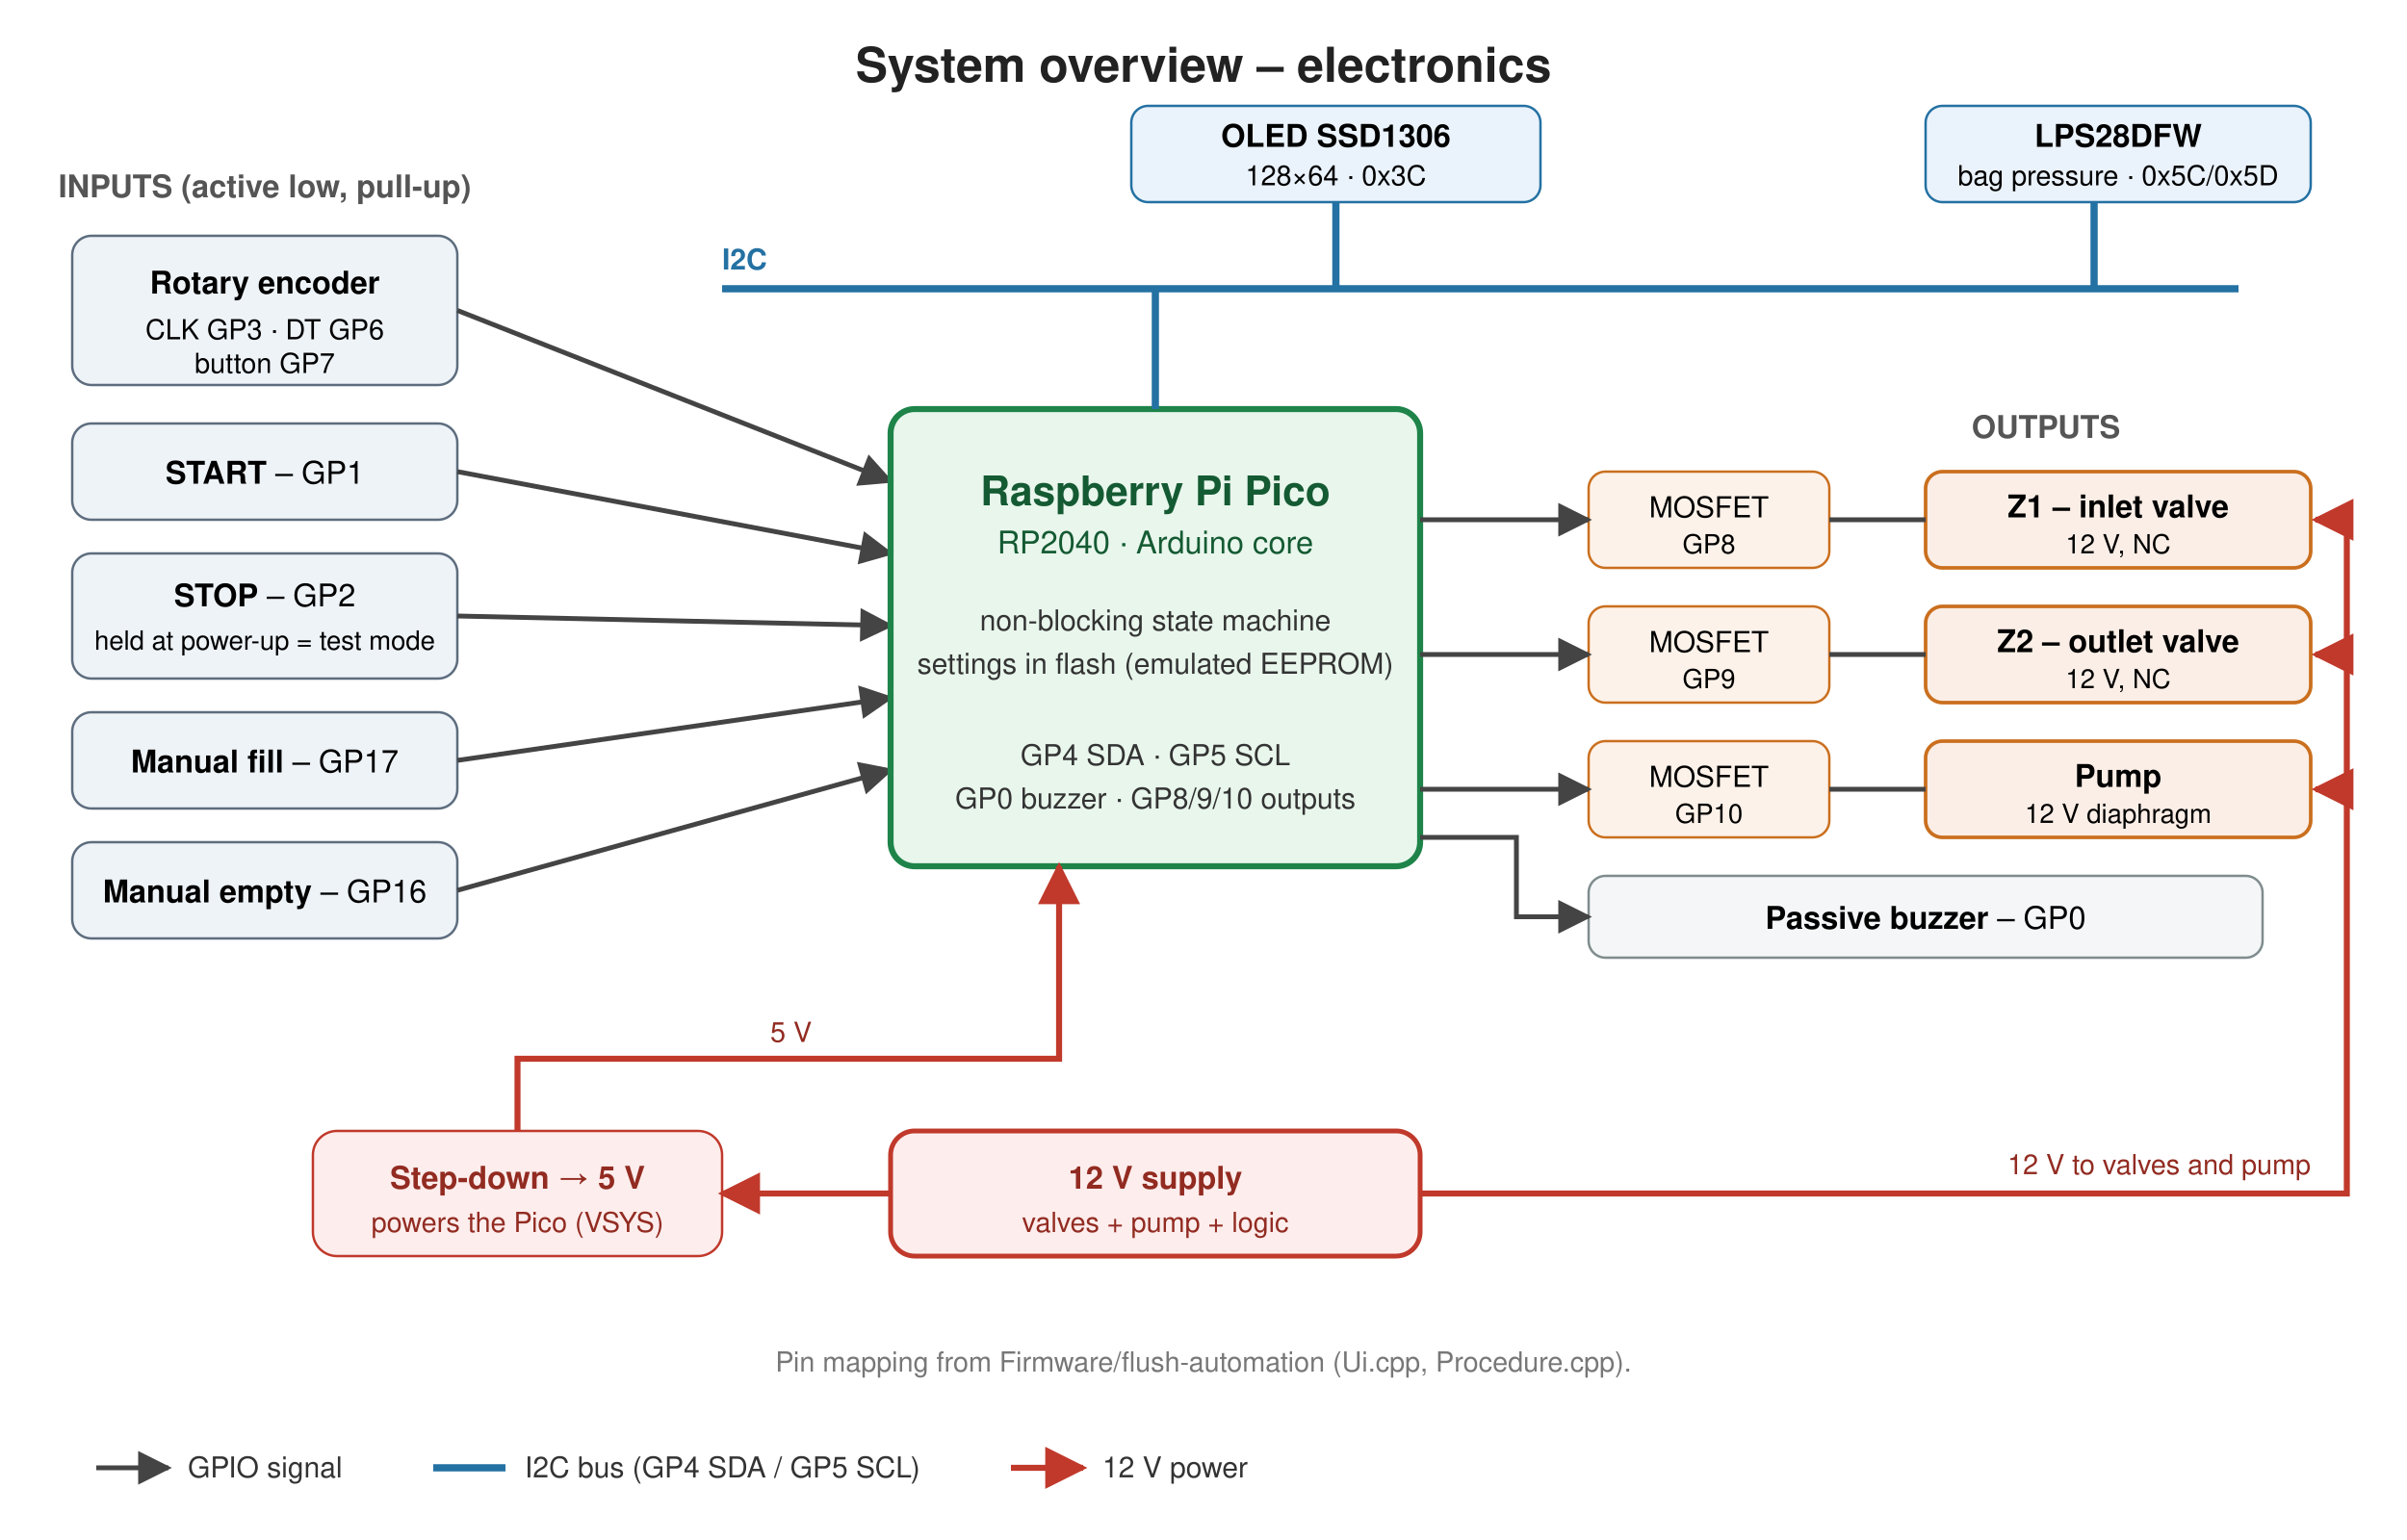
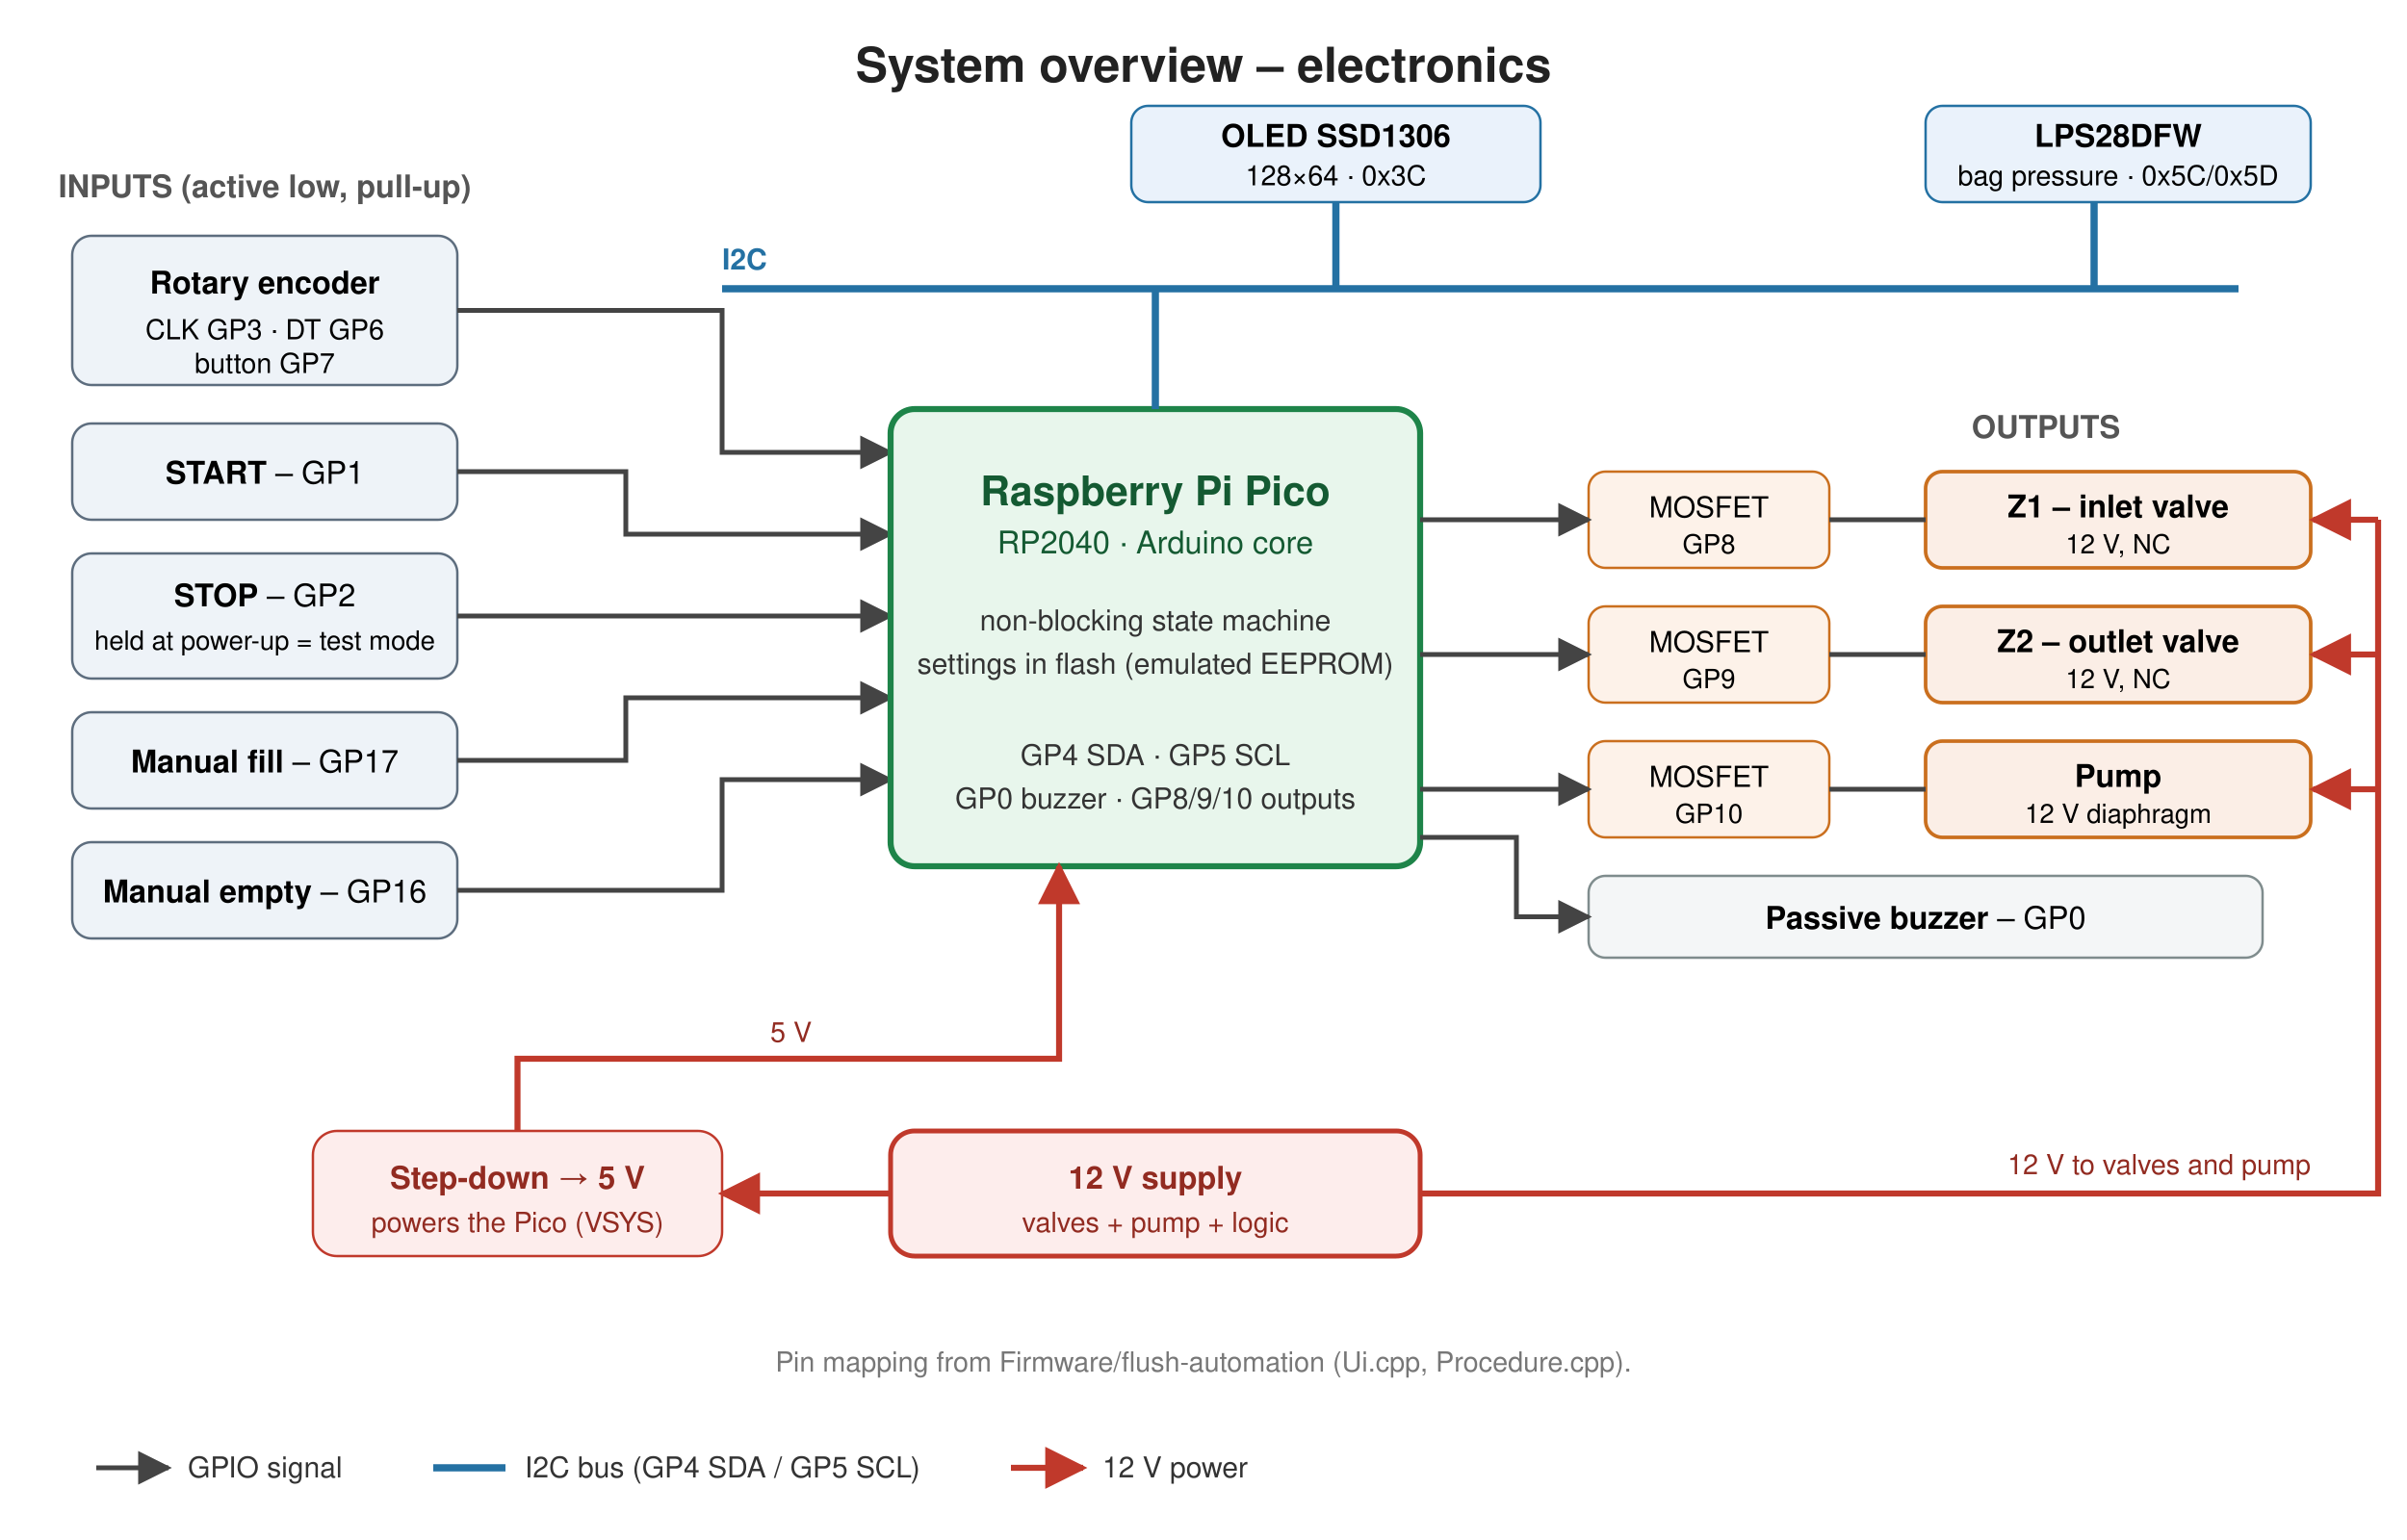
<svg xmlns="http://www.w3.org/2000/svg" viewBox="0 0 1000 640" font-family="Helvetica, Arial, sans-serif" font-size="13">
  <defs>
    <marker id="a" viewBox="0 0 10 10" refX="9" refY="5" markerWidth="7" markerHeight="7" orient="auto-start-reverse">
      <path d="M0,0 L10,5 L0,10 z" fill="#444" />
    </marker>
    <marker id="r" viewBox="0 0 10 10" refX="9" refY="5" markerWidth="7" markerHeight="7" orient="auto-start-reverse">
      <path d="M0,0 L10,5 L0,10 z" fill="#c0392b" />
    </marker>
  </defs>
  <rect width="1000" height="640" fill="#ffffff" />
  <text x="500" y="34" text-anchor="middle" font-size="20" font-weight="bold" fill="#222">System overview – electronics</text>
  <g font-size="12" fill="#333">
    <line x1="40" y1="610" x2="70" y2="610" stroke="#444" stroke-width="2" marker-end="url(#a)" />
    <text x="78" y="614">GPIO signal</text>
    <line x1="180" y1="610" x2="210" y2="610" stroke="#2471a3" stroke-width="3" />
    <text x="218" y="614">I2C bus (GP4 SDA / GP5 SCL)</text>
    <line x1="420" y1="610" x2="450" y2="610" stroke="#c0392b" stroke-width="2.5" marker-end="url(#r)" />
    <text x="458" y="614">12 V power</text>
  </g>
  <text x="110" y="82" text-anchor="middle" font-weight="bold" fill="#555">INPUTS (active low, pull-up)</text>
  <g>
    <rect x="30" y="98" width="160" height="62" rx="8" fill="#eef3f8" stroke="#5d6d7e" />
    <text x="110" y="122" text-anchor="middle" font-weight="bold">Rotary encoder</text>
    <text x="110" y="141" text-anchor="middle" font-size="11.5">CLK GP3 · DT GP6</text>
    <text x="110" y="155" text-anchor="middle" font-size="11.5">button GP7</text>
    <rect x="30" y="176" width="160" height="40" rx="8" fill="#eef3f8" stroke="#5d6d7e" />
    <text x="110" y="201" text-anchor="middle">
      <tspan font-weight="bold">START</tspan> – GP1</text>
    <rect x="30" y="230" width="160" height="52" rx="8" fill="#eef3f8" stroke="#5d6d7e" />
    <text x="110" y="252" text-anchor="middle">
      <tspan font-weight="bold">STOP</tspan> – GP2</text>
    <text x="110" y="270" text-anchor="middle" font-size="11">held at power-up = test mode</text>
    <rect x="30" y="296" width="160" height="40" rx="8" fill="#eef3f8" stroke="#5d6d7e" />
    <text x="110" y="321" text-anchor="middle">
      <tspan font-weight="bold">Manual fill</tspan> – GP17</text>
    <rect x="30" y="350" width="160" height="40" rx="8" fill="#eef3f8" stroke="#5d6d7e" />
    <text x="110" y="375" text-anchor="middle">
      <tspan font-weight="bold">Manual empty</tspan> – GP16</text>
  </g>
  <g stroke="#444" stroke-width="2" fill="none">
-     <line x1="190" y1="129" x2="370" y2="200" marker-end="url(#a)" />
-     <line x1="190" y1="196" x2="370" y2="230" marker-end="url(#a)" />
-     <line x1="190" y1="256" x2="370" y2="260" marker-end="url(#a)" />
-     <line x1="190" y1="316" x2="370" y2="290" marker-end="url(#a)" />
-     <line x1="190" y1="370" x2="370" y2="320" marker-end="url(#a)" />
+     <polyline points="190,129 300,129 300,188 370,188" marker-end="url(#a)" />
+     <polyline points="190,196 260,196 260,222 370,222" marker-end="url(#a)" />
+     <line x1="190" y1="256" x2="370" y2="256" marker-end="url(#a)" />
+     <polyline points="190,316 260,316 260,290 370,290" marker-end="url(#a)" />
+     <polyline points="190,370 300,370 300,324 370,324" marker-end="url(#a)" />
  </g>
  <rect x="370" y="170" width="220" height="190" rx="10" fill="#e8f6ec" stroke="#1e8449" stroke-width="2.5" />
  <text x="480" y="210" text-anchor="middle" font-size="17" font-weight="bold" fill="#145a32">Raspberry Pi Pico</text>
  <text x="480" y="230" text-anchor="middle" fill="#145a32">RP2040 · Arduino core</text>
  <text x="480" y="262" text-anchor="middle" font-size="12" fill="#333">non-blocking state machine</text>
  <text x="480" y="280" text-anchor="middle" font-size="12" fill="#333">settings in flash (emulated EEPROM)</text>
  <text x="480" y="318" text-anchor="middle" font-size="12" fill="#333">GP4 SDA · GP5 SCL</text>
  <text x="480" y="336" text-anchor="middle" font-size="12" fill="#333">GP0 buzzer · GP8/9/10 outputs</text>
  <line x1="480" y1="170" x2="480" y2="120" stroke="#2471a3" stroke-width="3" />
  <line x1="300" y1="120" x2="930" y2="120" stroke="#2471a3" stroke-width="3" />
  <text x="300" y="112" fill="#2471a3" font-size="12" font-weight="bold">I2C</text>
  <g>
    <line x1="555" y1="120" x2="555" y2="84" stroke="#2471a3" stroke-width="3" />
    <rect x="470" y="44" width="170" height="40" rx="7" fill="#eaf2fb" stroke="#2471a3" />
    <text x="555" y="61" text-anchor="middle" font-weight="bold">OLED SSD1306</text>
    <text x="555" y="77" text-anchor="middle" font-size="11.5">128×64 · 0x3C</text>
    <line x1="870" y1="120" x2="870" y2="80" stroke="#2471a3" stroke-width="3" />
    <rect x="800" y="44" width="160" height="40" rx="7" fill="#eaf2fb" stroke="#2471a3" />
    <text x="880" y="61" text-anchor="middle">
      <tspan font-weight="bold">LPS28DFW</tspan>
    </text>
    <text x="880" y="77" text-anchor="middle" font-size="11.5">bag pressure · 0x5C/0x5D</text>
  </g>
  <text x="850" y="182" text-anchor="middle" font-weight="bold" fill="#555">OUTPUTS</text>
  <g>
    <rect x="660" y="196" width="100" height="40" rx="7" fill="#fdf2e9" stroke="#ca6f1e" />
    <text x="710" y="215" text-anchor="middle" font-size="12">MOSFET</text>
    <text x="710" y="230" text-anchor="middle" font-size="11">GP8</text>
    <rect x="800" y="196" width="160" height="40" rx="7" fill="#fbeee6" stroke="#ca6f1e" stroke-width="1.5" />
    <text x="880" y="215" text-anchor="middle" font-weight="bold">Z1 – inlet valve</text>
    <text x="880" y="230" text-anchor="middle" font-size="11">12 V, NC</text>
    <rect x="660" y="252" width="100" height="40" rx="7" fill="#fdf2e9" stroke="#ca6f1e" />
    <text x="710" y="271" text-anchor="middle" font-size="12">MOSFET</text>
    <text x="710" y="286" text-anchor="middle" font-size="11">GP9</text>
    <rect x="800" y="252" width="160" height="40" rx="7" fill="#fbeee6" stroke="#ca6f1e" stroke-width="1.5" />
    <text x="880" y="271" text-anchor="middle" font-weight="bold">Z2 – outlet valve</text>
    <text x="880" y="286" text-anchor="middle" font-size="11">12 V, NC</text>
    <rect x="660" y="308" width="100" height="40" rx="7" fill="#fdf2e9" stroke="#ca6f1e" />
    <text x="710" y="327" text-anchor="middle" font-size="12">MOSFET</text>
    <text x="710" y="342" text-anchor="middle" font-size="11">GP10</text>
    <rect x="800" y="308" width="160" height="40" rx="7" fill="#fbeee6" stroke="#ca6f1e" stroke-width="1.5" />
    <text x="880" y="327" text-anchor="middle" font-weight="bold">Pump</text>
    <text x="880" y="342" text-anchor="middle" font-size="11">12 V diaphragm</text>
    <rect x="660" y="364" width="280" height="34" rx="7" fill="#f4f6f7" stroke="#7f8c8d" />
    <text x="800" y="386" text-anchor="middle">
      <tspan font-weight="bold">Passive buzzer</tspan> – GP0</text>
  </g>
  <g stroke="#444" stroke-width="2" fill="none">
    <line x1="590" y1="216" x2="660" y2="216" marker-end="url(#a)" />
    <line x1="590" y1="272" x2="660" y2="272" marker-end="url(#a)" />
    <line x1="590" y1="328" x2="660" y2="328" marker-end="url(#a)" />
    <polyline points="590,348 630,348 630,381 660,381" marker-end="url(#a)" />
    <line x1="760" y1="216" x2="800" y2="216" />
    <line x1="760" y1="272" x2="800" y2="272" />
    <line x1="760" y1="328" x2="800" y2="328" />
  </g>
  <rect x="370" y="470" width="220" height="52" rx="10" fill="#fdedec" stroke="#c0392b" stroke-width="2" />
  <text x="480" y="494" text-anchor="middle" font-weight="bold" fill="#922b21">12 V supply</text>
  <text x="480" y="512" text-anchor="middle" font-size="11.5" fill="#922b21">valves + pump + logic</text>
  <rect x="130" y="470" width="170" height="52" rx="10" fill="#fdedec" stroke="#c0392b" />
  <text x="215" y="494" text-anchor="middle" font-weight="bold" fill="#922b21">Step-down → 5 V</text>
  <text x="215" y="512" text-anchor="middle" font-size="11.5" fill="#922b21">powers the Pico (VSYS)</text>
  <g stroke="#c0392b" stroke-width="2.5" fill="none">
    <line x1="370" y1="496" x2="300" y2="496" marker-end="url(#r)" />
    <polyline points="215,470 215,440 440,440 440,360" marker-end="url(#r)" />
-     <polyline points="590,496 975,496 975,216" />
-     <line x1="975" y1="216" x2="962" y2="216" marker-end="url(#r)" />
-     <line x1="975" y1="272" x2="962" y2="272" marker-end="url(#r)" />
-     <line x1="975" y1="328" x2="962" y2="328" marker-end="url(#r)" />
+     <polyline points="590,496 988,496 988,216" />
+     <line x1="988" y1="216" x2="961" y2="216" marker-end="url(#r)" />
+     <line x1="988" y1="272" x2="961" y2="272" marker-end="url(#r)" />
+     <line x1="988" y1="328" x2="961" y2="328" marker-end="url(#r)" />
  </g>
  <text x="960" y="488" text-anchor="end" font-size="11.5" fill="#922b21">12 V to valves and pump</text>
  <text x="320" y="433" font-size="11.5" fill="#922b21">5 V</text>
  <text x="500" y="570" text-anchor="middle" font-size="11.5" fill="#777">Pin mapping from Firmware/flush-automation (Ui.cpp, Procedure.cpp).</text>
</svg>
